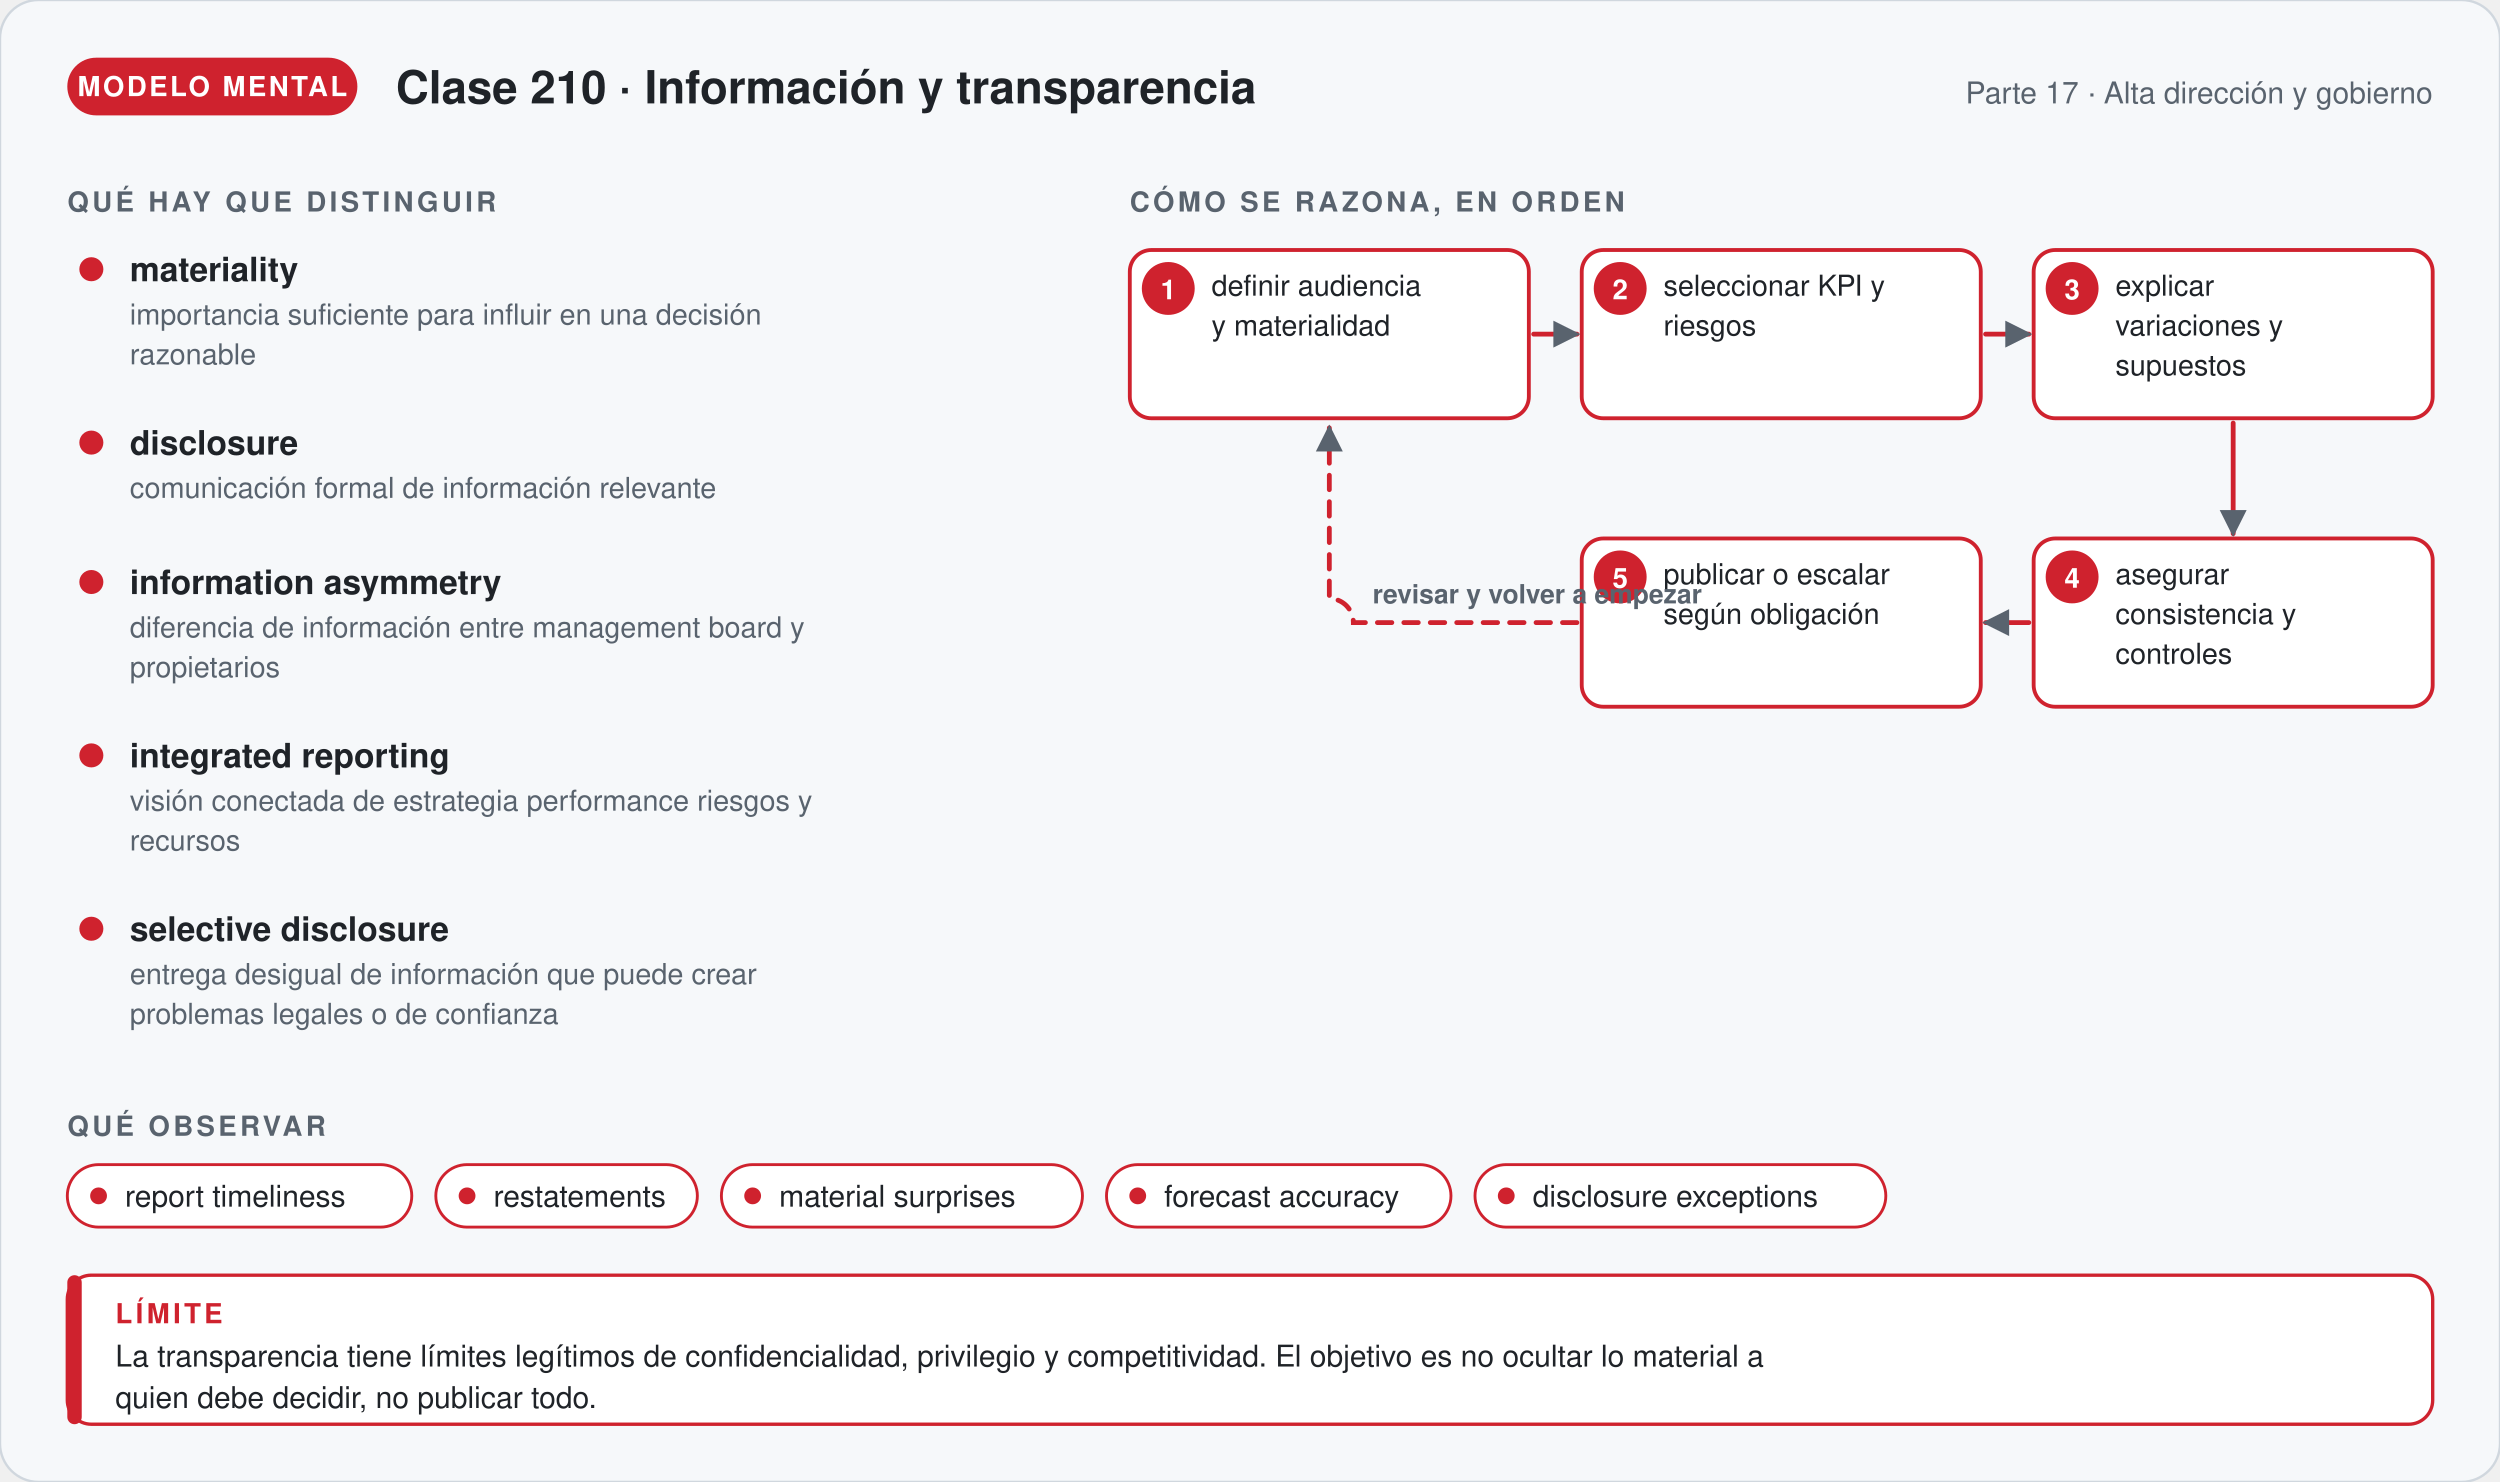
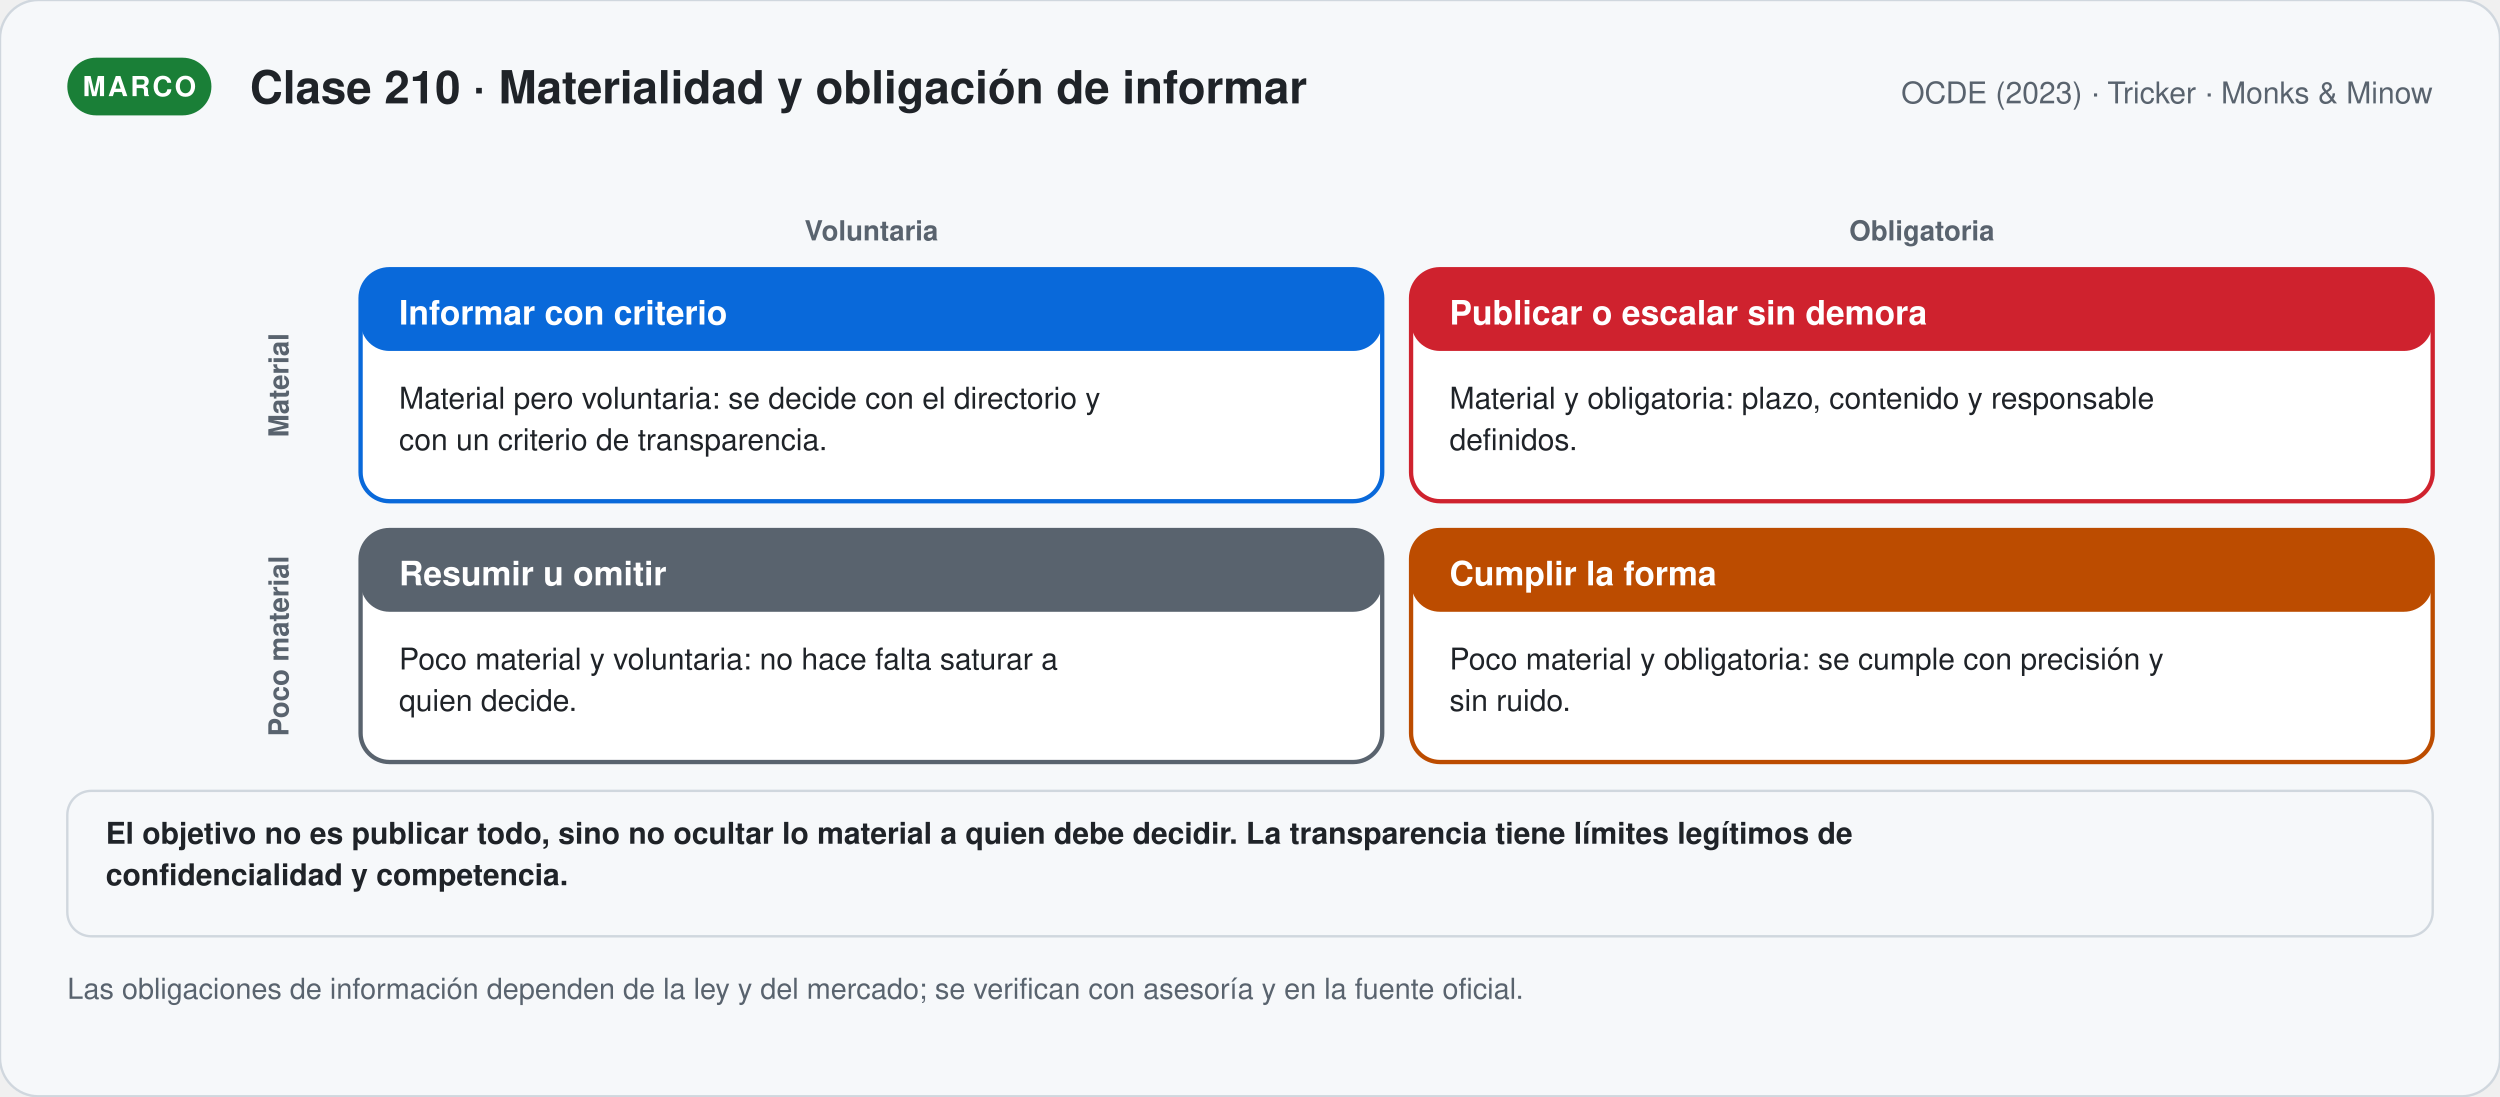
- <svg xmlns="http://www.w3.org/2000/svg" viewBox="0 0 1040 616.48" width="1040" role="img" aria-labelledby="t-g210 d-g210" font-family="'Segoe UI', 'Helvetica Neue', Helvetica, Arial, sans-serif">
+ <svg xmlns="http://www.w3.org/2000/svg" viewBox="0 0 1040 456.06" width="1040" role="img" aria-labelledby="t-s210 d-s210" font-family="'Segoe UI', 'Helvetica Neue', Helvetica, Arial, sans-serif">
  <defs>
-     <marker id="p-g210" viewBox="0 0 10 10" refX="8" refY="5" markerWidth="7" markerHeight="7" orient="auto">
+     <marker id="p-s210" viewBox="0 0 10 10" refX="8" refY="5" markerWidth="7" markerHeight="7" orient="auto">
      <path d="M1,1 L9,5 L1,9 Z" fill="#59636e" />
    </marker>
  </defs>
-   <rect width="1040" height="616.48" rx="16" fill="#f6f8fa" stroke="#d0d7de" />
-   <rect x="28" y="24" width="120.67" height="24" rx="12" fill="#cf222e" />
-   <text x="88.335" y="40" font-size="11.5" font-weight="700" fill="#ffffff" text-anchor="middle" letter-spacing="1">MODELO MENTAL</text>
-   <text x="164.67" y="43" font-size="19" font-weight="700" fill="#1f2328" text-anchor="start">Clase 210 · Información y transparencia</text>
-   <text x="1012" y="43" font-size="12.5" font-weight="400" fill="#59636e" text-anchor="end">Parte 17 · Alta dirección y gobierno</text>
-   <text x="28" y="88" font-size="11.5" font-weight="700" fill="#59636e" text-anchor="start" letter-spacing="1.4">QUÉ HAY QUE DISTINGUIR</text>
-   <circle cx="38" cy="112" r="5" fill="#cf222e" />
-   <text x="54" y="117" font-size="14" font-weight="700" fill="#1f2328" text-anchor="start">materiality</text>
-   <text x="54" y="135" font-size="12" font-weight="400" fill="#59636e" text-anchor="start">importancia suficiente para influir en una decisión</text>
-   <text x="54" y="151.56" font-size="12" font-weight="400" fill="#59636e" text-anchor="start">razonable</text>
-   <circle cx="38" cy="184.12" r="5" fill="#cf222e" />
-   <text x="54" y="189.12" font-size="14" font-weight="700" fill="#1f2328" text-anchor="start">disclosure</text>
-   <text x="54" y="207.12" font-size="12" font-weight="400" fill="#59636e" text-anchor="start">comunicación formal de información relevante</text>
-   <circle cx="38" cy="242.12" r="5" fill="#cf222e" />
-   <text x="54" y="247.12" font-size="14" font-weight="700" fill="#1f2328" text-anchor="start">information asymmetry</text>
-   <text x="54" y="265.12" font-size="12" font-weight="400" fill="#59636e" text-anchor="start">diferencia de información entre management board y</text>
-   <text x="54" y="281.68" font-size="12" font-weight="400" fill="#59636e" text-anchor="start">propietarios</text>
-   <circle cx="38" cy="314.24" r="5" fill="#cf222e" />
-   <text x="54" y="319.24" font-size="14" font-weight="700" fill="#1f2328" text-anchor="start">integrated reporting</text>
-   <text x="54" y="337.24" font-size="12" font-weight="400" fill="#59636e" text-anchor="start">visión conectada de estrategia performance riesgos y</text>
-   <text x="54" y="353.8" font-size="12" font-weight="400" fill="#59636e" text-anchor="start">recursos</text>
-   <circle cx="38" cy="386.36" r="5" fill="#cf222e" />
-   <text x="54" y="391.36" font-size="14" font-weight="700" fill="#1f2328" text-anchor="start">selective disclosure</text>
-   <text x="54" y="409.36" font-size="12" font-weight="400" fill="#59636e" text-anchor="start">entrega desigual de información que puede crear</text>
-   <text x="54" y="425.92" font-size="12" font-weight="400" fill="#59636e" text-anchor="start">problemas legales o de confianza</text>
-   <text x="470" y="88" font-size="11.5" font-weight="700" fill="#59636e" text-anchor="start" letter-spacing="1.4">CÓMO SE RAZONA, EN ORDEN</text>
-   <rect x="470" y="104" width="166" height="70" rx="9" fill="#ffffff" stroke="#cf222e" stroke-width="1.6" />
-   <circle cx="486.0" cy="120" r="11" fill="#cf222e" />
-   <text x="486" y="124.5" font-size="11.5" font-weight="700" fill="#ffffff" text-anchor="middle">1</text>
-   <text x="504" y="123" font-size="12" font-weight="400" fill="#1f2328" text-anchor="start">definir audiencia</text>
-   <text x="504" y="139.56" font-size="12" font-weight="400" fill="#1f2328" text-anchor="start">y materialidad</text>
-   <rect x="658" y="104" width="166" height="70" rx="9" fill="#ffffff" stroke="#cf222e" stroke-width="1.6" />
-   <circle cx="674.0" cy="120" r="11" fill="#cf222e" />
-   <text x="674" y="124.5" font-size="11.5" font-weight="700" fill="#ffffff" text-anchor="middle">2</text>
-   <text x="692" y="123" font-size="12" font-weight="400" fill="#1f2328" text-anchor="start">seleccionar KPI y</text>
-   <text x="692" y="139.56" font-size="12" font-weight="400" fill="#1f2328" text-anchor="start">riesgos</text>
-   <rect x="846" y="104" width="166" height="70" rx="9" fill="#ffffff" stroke="#cf222e" stroke-width="1.6" />
-   <circle cx="862.0" cy="120" r="11" fill="#cf222e" />
-   <text x="862" y="124.5" font-size="11.5" font-weight="700" fill="#ffffff" text-anchor="middle">3</text>
-   <text x="880" y="123" font-size="12" font-weight="400" fill="#1f2328" text-anchor="start">explicar</text>
-   <text x="880" y="139.56" font-size="12" font-weight="400" fill="#1f2328" text-anchor="start">variaciones y</text>
-   <text x="880" y="156.12" font-size="12" font-weight="400" fill="#1f2328" text-anchor="start">supuestos</text>
-   <rect x="846" y="224" width="166" height="70" rx="9" fill="#ffffff" stroke="#cf222e" stroke-width="1.6" />
-   <circle cx="862.0" cy="240" r="11" fill="#cf222e" />
-   <text x="862" y="244.5" font-size="11.5" font-weight="700" fill="#ffffff" text-anchor="middle">4</text>
-   <text x="880" y="243" font-size="12" font-weight="400" fill="#1f2328" text-anchor="start">asegurar</text>
-   <text x="880" y="259.56" font-size="12" font-weight="400" fill="#1f2328" text-anchor="start">consistencia y</text>
-   <text x="880" y="276.12" font-size="12" font-weight="400" fill="#1f2328" text-anchor="start">controles</text>
-   <rect x="658" y="224" width="166" height="70" rx="9" fill="#ffffff" stroke="#cf222e" stroke-width="1.6" />
-   <circle cx="674.0" cy="240" r="11" fill="#cf222e" />
-   <text x="674" y="244.5" font-size="11.5" font-weight="700" fill="#ffffff" text-anchor="middle">5</text>
-   <text x="692" y="243" font-size="12" font-weight="400" fill="#1f2328" text-anchor="start">publicar o escalar</text>
-   <text x="692" y="259.56" font-size="12" font-weight="400" fill="#1f2328" text-anchor="start">según obligación</text>
-   <path d="M638,139 L656,139" stroke="#cf222e" stroke-width="2" fill="none" stroke-linecap="round" marker-end="url(#p-g210)" />
-   <path d="M826,139 L844,139" stroke="#cf222e" stroke-width="2" fill="none" stroke-linecap="round" marker-end="url(#p-g210)" />
-   <path d="M929,176 L929,222" stroke="#cf222e" stroke-width="2" fill="none" stroke-linecap="round" marker-end="url(#p-g210)" />
-   <path d="M844,259 L826,259" stroke="#cf222e" stroke-width="2" fill="none" stroke-linecap="round" marker-end="url(#p-g210)" />
-   <path d="M656.0,259.0 H563.0 a10,10 0 0 0 -10,-10 V178" stroke="#cf222e" stroke-width="2" fill="none" stroke-dasharray="6 5" stroke-linecap="round" marker-end="url(#p-g210)" />
-   <text x="571" y="251" font-size="11" font-weight="600" fill="#59636e" text-anchor="start">revisar y volver a empezar</text>
-   <text x="28" y="472.48" font-size="11.5" font-weight="700" fill="#59636e" text-anchor="start" letter-spacing="1.4">QUÉ OBSERVAR</text>
-   <rect x="28" y="484.48" width="143.3" height="26" rx="13" fill="#ffffff" stroke="#cf222e" stroke-width="1.2" />
-   <circle cx="41" cy="497.48" r="3.5" fill="#cf222e" />
-   <text x="52" y="501.98" font-size="12.5" font-weight="400" fill="#1f2328" text-anchor="start">report timeliness</text>
-   <rect x="181.3" y="484.48" width="108.8" height="26" rx="13" fill="#ffffff" stroke="#cf222e" stroke-width="1.2" />
-   <circle cx="194.3" cy="497.48" r="3.5" fill="#cf222e" />
-   <text x="205.3" y="501.98" font-size="12.5" font-weight="400" fill="#1f2328" text-anchor="start">restatements</text>
-   <rect x="300.1" y="484.48" width="150.2" height="26" rx="13" fill="#ffffff" stroke="#cf222e" stroke-width="1.2" />
-   <circle cx="313.1" cy="497.48" r="3.5" fill="#cf222e" />
-   <text x="324.1" y="501.98" font-size="12.5" font-weight="400" fill="#1f2328" text-anchor="start">material surprises</text>
-   <rect x="460.3" y="484.48" width="143.3" height="26" rx="13" fill="#ffffff" stroke="#cf222e" stroke-width="1.2" />
-   <circle cx="473.3" cy="497.48" r="3.5" fill="#cf222e" />
-   <text x="484.3" y="501.98" font-size="12.5" font-weight="400" fill="#1f2328" text-anchor="start">forecast accuracy</text>
-   <rect x="613.6" y="484.48" width="170.9" height="26" rx="13" fill="#ffffff" stroke="#cf222e" stroke-width="1.2" />
-   <circle cx="626.6" cy="497.48" r="3.5" fill="#cf222e" />
-   <text x="637.6" y="501.98" font-size="12.5" font-weight="400" fill="#1f2328" text-anchor="start">disclosure exceptions</text>
-   <rect x="28" y="530.48" width="984" height="62" rx="10" fill="#ffffff" stroke="#cf222e" stroke-width="1.4" />
-   <rect x="28" y="530.48" width="6" height="62" rx="3" fill="#cf222e" />
-   <text x="48" y="550.48" font-size="11.5" font-weight="700" fill="#cf222e" text-anchor="start" letter-spacing="1.4">LÍMITE</text>
-   <text x="48" y="568.48" font-size="12.5" font-weight="400" fill="#1f2328" text-anchor="start">La transparencia tiene límites legítimos de confidencialidad, privilegio y competitividad. El objetivo es no ocultar lo material a</text>
-   <text x="48" y="585.73" font-size="12.5" font-weight="400" fill="#1f2328" text-anchor="start">quien debe decidir, no publicar todo.</text>
+   <rect width="1040" height="456.06" rx="16" fill="#f6f8fa" stroke="#d0d7de" />
+   <rect x="28" y="24" width="59.95" height="24" rx="12" fill="#1a7f37" />
+   <text x="57.975" y="40" font-size="11.5" font-weight="700" fill="#ffffff" text-anchor="middle" letter-spacing="1">MARCO</text>
+   <text x="103.95" y="43" font-size="19" font-weight="700" fill="#1f2328" text-anchor="start">Clase 210 · Materialidad y obligación de informar</text>
+   <text x="1012" y="43" font-size="12.5" font-weight="400" fill="#59636e" text-anchor="end">OCDE (2023) · Tricker · Monks &amp; Minow</text>
+   <text x="362.5" y="100" font-size="11.5" font-weight="700" fill="#59636e" text-anchor="middle">Voluntaria</text>
+   <text x="799.5" y="100" font-size="11.5" font-weight="700" fill="#59636e" text-anchor="middle">Obligatoria</text>
+   <text transform="translate(120,160.25) rotate(-90)" font-size="11.5" font-weight="700" fill="#59636e" text-anchor="middle">Material</text>
+   <text transform="translate(120,268.75) rotate(-90)" font-size="11.5" font-weight="700" fill="#59636e" text-anchor="middle">Poco material</text>
+   <rect x="150" y="112" width="425" height="96.5" rx="12" fill="#ffffff" stroke="#0969da" stroke-width="1.8" />
+   <rect x="150.0" y="112.0" width="425.0" height="34" rx="12" fill="#0969da" />
+   <text x="166" y="135" font-size="14" font-weight="700" fill="#ffffff" text-anchor="start">Informar con criterio</text>
+   <text x="166" y="170" font-size="12.5" font-weight="400" fill="#1f2328" text-anchor="start">Material pero voluntaria: se decide con el directorio y</text>
+   <text x="166" y="187.25" font-size="12.5" font-weight="400" fill="#1f2328" text-anchor="start">con un criterio de transparencia.</text>
+   <rect x="587" y="112" width="425" height="96.5" rx="12" fill="#ffffff" stroke="#cf222e" stroke-width="1.8" />
+   <rect x="587.0" y="112.0" width="425.0" height="34" rx="12" fill="#cf222e" />
+   <text x="603" y="135" font-size="14" font-weight="700" fill="#ffffff" text-anchor="start">Publicar o escalar sin demora</text>
+   <text x="603" y="170" font-size="12.5" font-weight="400" fill="#1f2328" text-anchor="start">Material y obligatoria: plazo, contenido y responsable</text>
+   <text x="603" y="187.25" font-size="12.5" font-weight="400" fill="#1f2328" text-anchor="start">definidos.</text>
+   <rect x="150" y="220.5" width="425" height="96.5" rx="12" fill="#ffffff" stroke="#59636e" stroke-width="1.8" />
+   <rect x="150.0" y="220.5" width="425.0" height="34" rx="12" fill="#59636e" />
+   <text x="166" y="243.5" font-size="14" font-weight="700" fill="#ffffff" text-anchor="start">Resumir u omitir</text>
+   <text x="166" y="278.5" font-size="12.5" font-weight="400" fill="#1f2328" text-anchor="start">Poco material y voluntaria: no hace falta saturar a</text>
+   <text x="166" y="295.75" font-size="12.5" font-weight="400" fill="#1f2328" text-anchor="start">quien decide.</text>
+   <rect x="587" y="220.5" width="425" height="96.5" rx="12" fill="#ffffff" stroke="#bc4c00" stroke-width="1.8" />
+   <rect x="587.0" y="220.5" width="425.0" height="34" rx="12" fill="#bc4c00" />
+   <text x="603" y="243.5" font-size="14" font-weight="700" fill="#ffffff" text-anchor="start">Cumplir la forma</text>
+   <text x="603" y="278.5" font-size="12.5" font-weight="400" fill="#1f2328" text-anchor="start">Poco material y obligatoria: se cumple con precisión y</text>
+   <text x="603" y="295.75" font-size="12.5" font-weight="400" fill="#1f2328" text-anchor="start">sin ruido.</text>
+   <rect x="28" y="329" width="984" height="60.5" rx="10" fill="#f6f8fa" stroke="#d0d7de" stroke-width="1" />
+   <text x="44" y="351" font-size="12.5" font-weight="600" fill="#1f2328" text-anchor="start">El objetivo no es publicar todo, sino no ocultar lo material a quien debe decidir. La transparencia tiene límites legítimos de</text>
+   <text x="44" y="368.25" font-size="12.5" font-weight="600" fill="#1f2328" text-anchor="start">confidencialidad y competencia.</text>
+   <text x="28" y="415.5" font-size="12" font-weight="400" fill="#59636e" text-anchor="start">Las obligaciones de información dependen de la ley y del mercado; se verifican con asesoría y en la fuente oficial.</text>
</svg>
